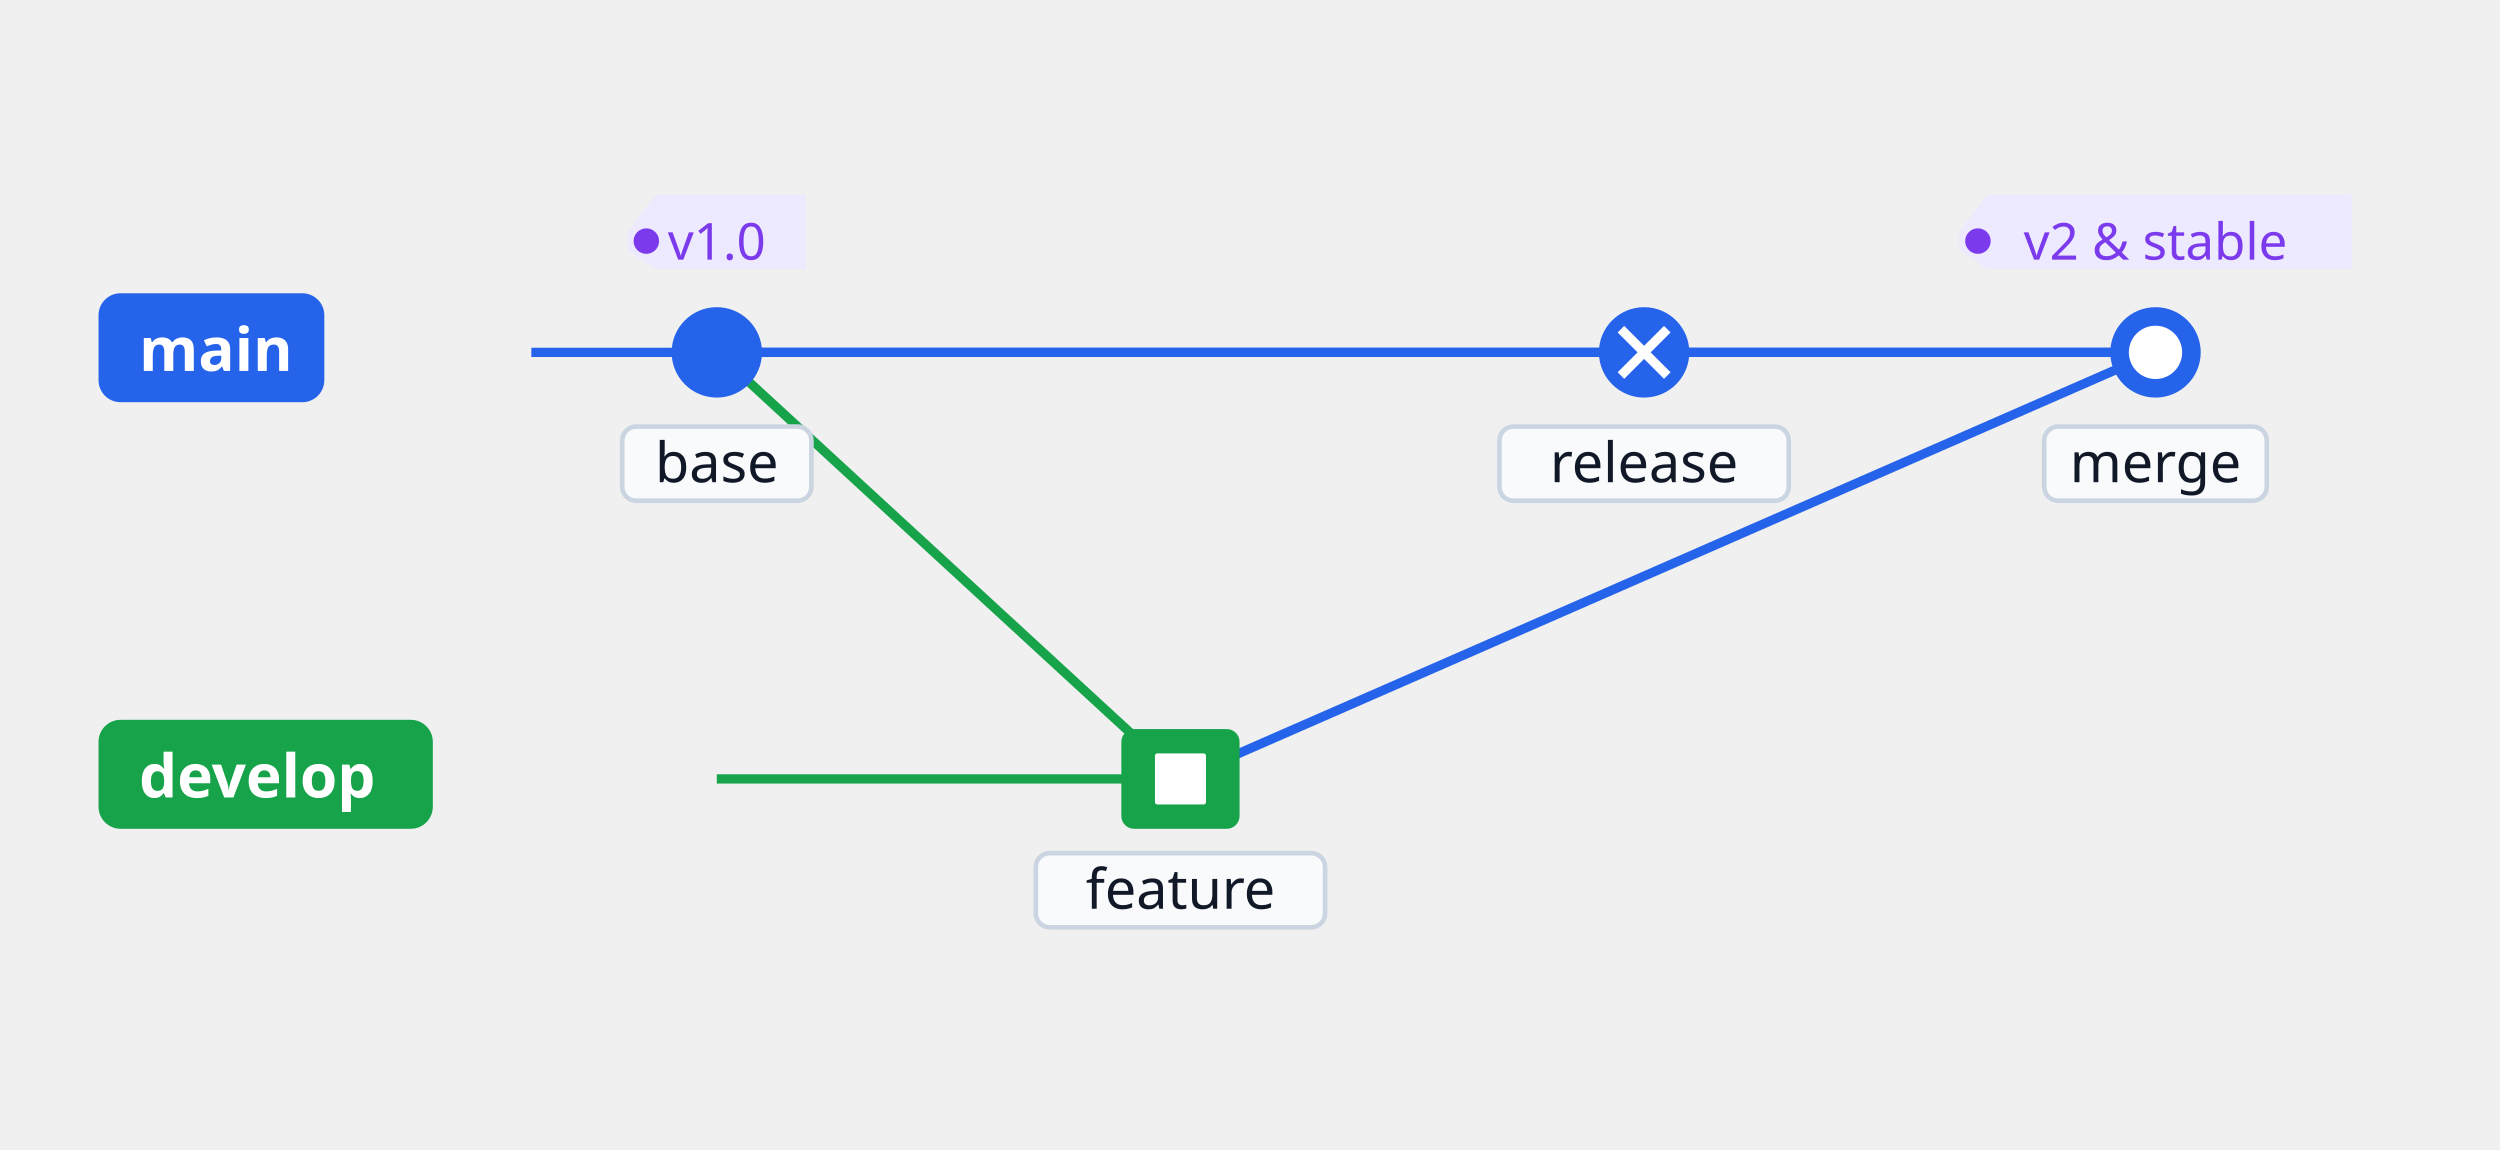
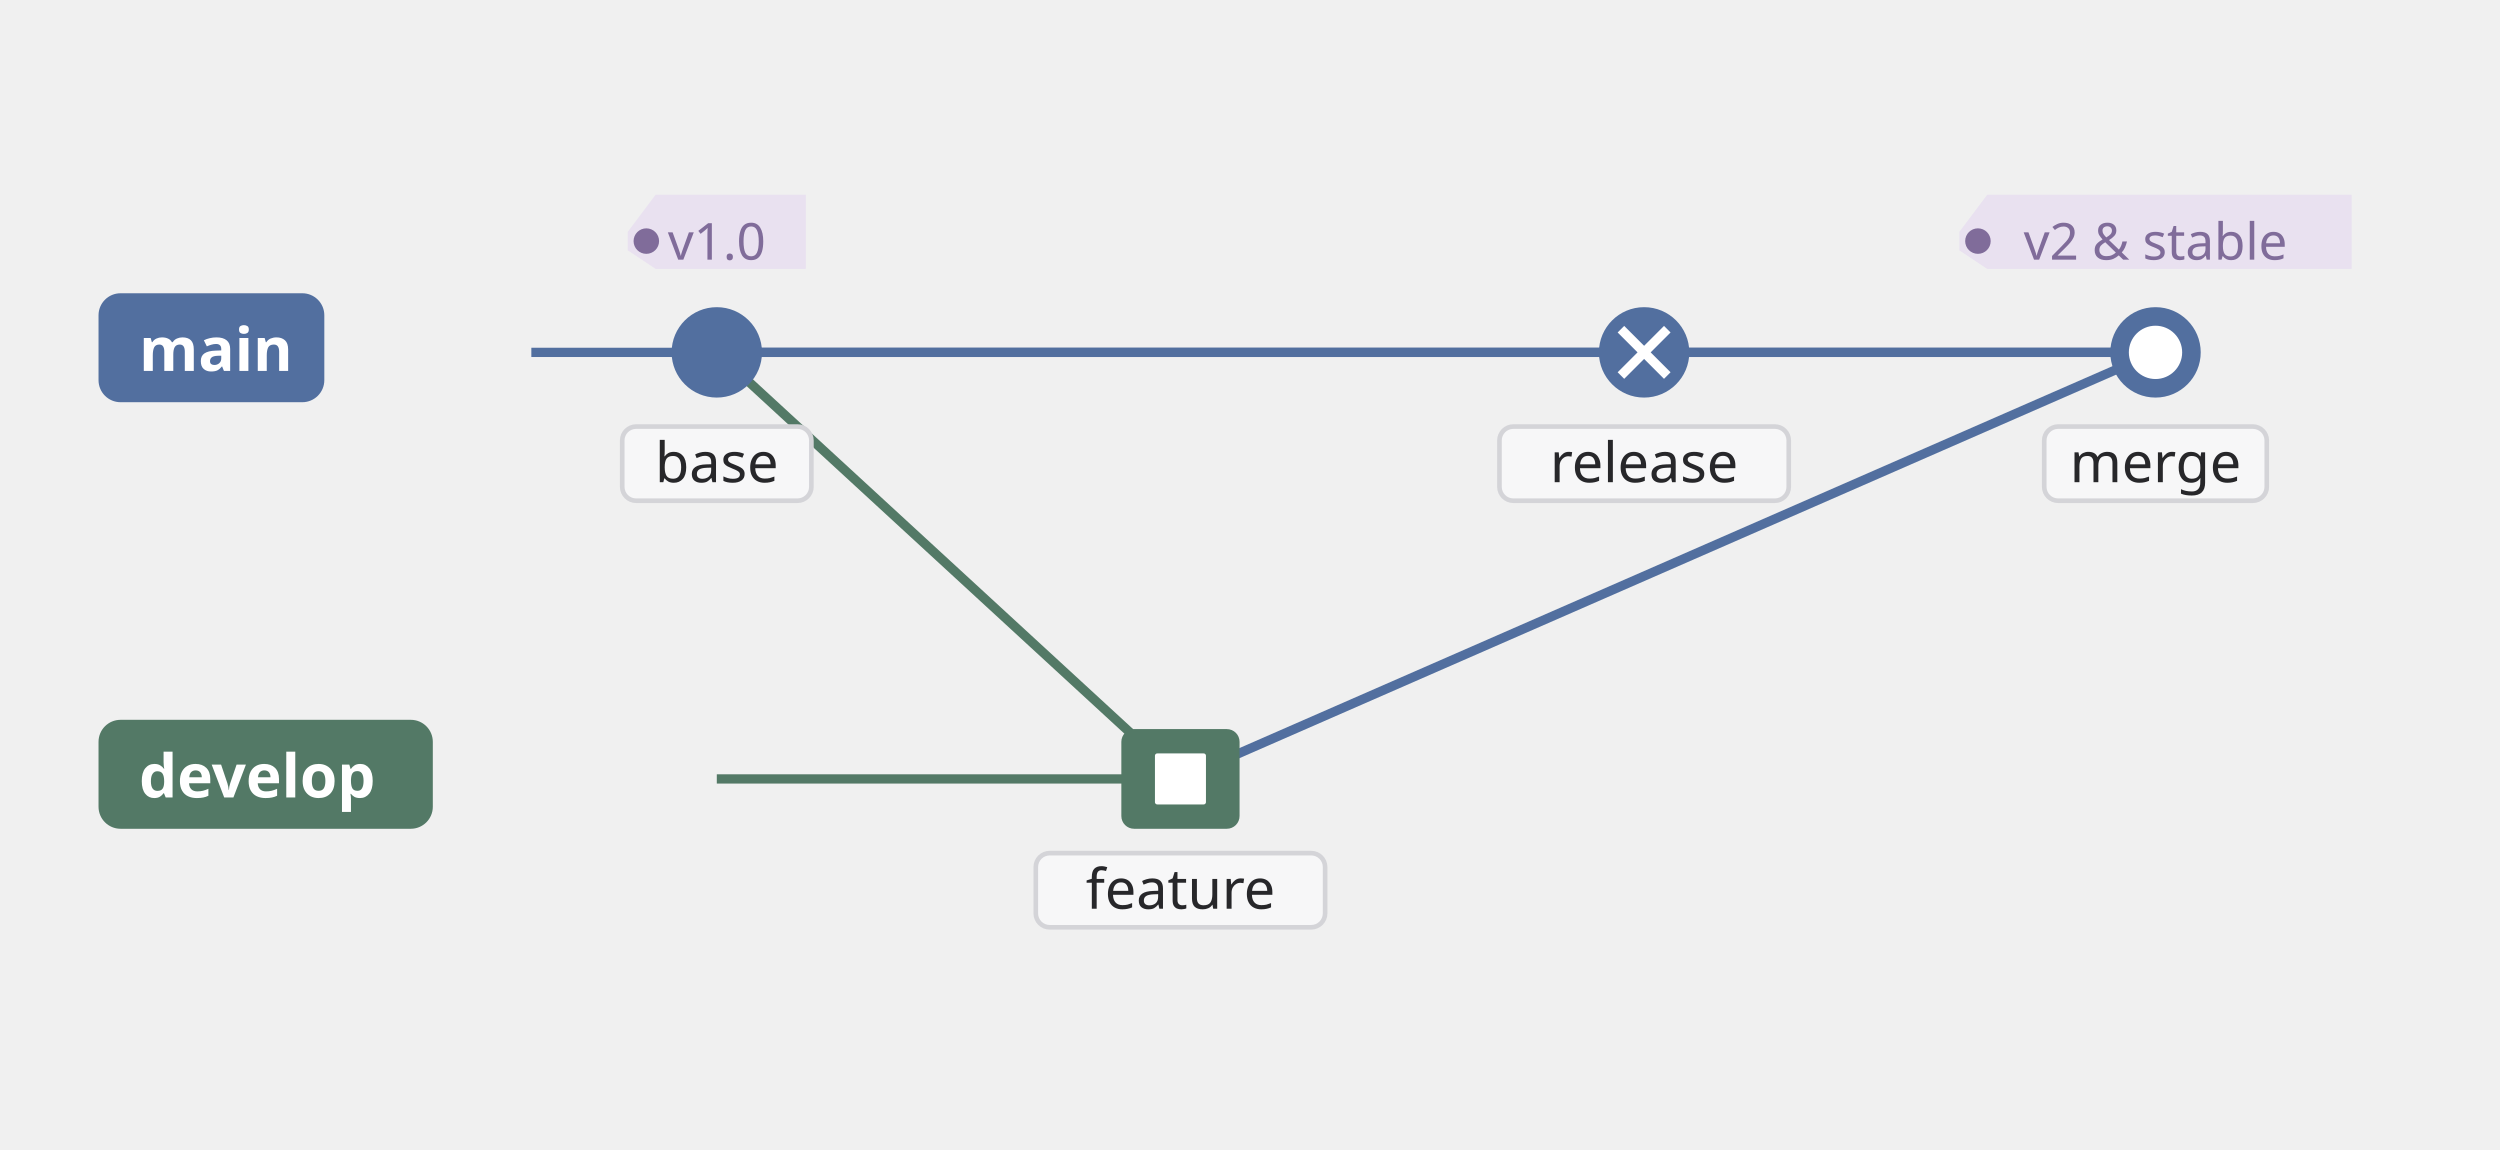
<svg xmlns="http://www.w3.org/2000/svg" width="539.2" height="248" viewBox="0 0 539.2 248" role="img">
-   <rect x="22" y="64" width="47.2" height="22" rx="4" fill="#2563eb" stroke="#2563eb" stroke-width="1.5" />
+   <rect x="22" y="64" width="47.2" height="22" rx="4" fill="#526f9f" stroke="#526f9f" stroke-width="1.5" />
  <text x="30" y="80" text-anchor="start" font-family="sans-serif" font-size="13" font-weight="600" fill="#ffffff">main</text>
-   <line x1="114.6" y1="76" x2="464.9" y2="76" stroke="#2563eb" stroke-width="2" fill="none" />
-   <rect x="22" y="156" width="70.6" height="22" rx="4" fill="#16a34a" stroke="#16a34a" stroke-width="1.5" />
+   <line x1="114.6" y1="76" x2="464.9" y2="76" stroke="#526f9f" stroke-width="2" fill="none" />
+   <rect x="22" y="156" width="70.6" height="22" rx="4" fill="#537966" stroke="#537966" stroke-width="1.5" />
  <text x="30" y="172" text-anchor="start" font-family="sans-serif" font-size="13" font-weight="600" fill="#ffffff">develop</text>
-   <line x1="154.6" y1="168" x2="254.6" y2="168" stroke="#16a34a" stroke-width="2" fill="none" />
-   <line x1="154.6" y1="76" x2="254.6" y2="168" stroke="#16a34a" stroke-width="2" fill="none" />
-   <line x1="154.6" y1="76" x2="354.6" y2="76" stroke="#2563eb" stroke-width="2" fill="none" />
-   <line x1="354.6" y1="76" x2="464.9" y2="76" stroke="#2563eb" stroke-width="2" fill="none" />
-   <line x1="254.6" y1="168" x2="464.9" y2="76" stroke="#2563eb" stroke-width="2" fill="none" />
-   <ellipse cx="154.6" cy="76" rx="9" ry="9" fill="#2563eb" fill-opacity="1" stroke="#2563eb" stroke-width="1.5" />
-   <polygon points="135.4,54 135.4,50 141.4,42 173.8,42 173.8,58 141.4,58" fill="#ede9fe" />
-   <ellipse cx="139.4" cy="52" rx="2" ry="2" fill="#7c3aed" fill-opacity="1" stroke="#7c3aed" stroke-width="1.5" />
-   <text x="154.6" y="56" text-anchor="middle" font-family="sans-serif" font-size="11" font-weight="400" fill="#7c3aed">v1.0</text>
-   <rect x="134.2" y="92" width="40.8" height="16" rx="3" fill="#f8fafc" stroke="#cbd5e1" stroke-width="1" />
-   <text x="154.6" y="104" text-anchor="middle" font-family="sans-serif" font-size="12" font-weight="400" fill="#111827">base</text>
-   <rect x="242.6" y="158" width="24" height="20" rx="2" fill="#16a34a" stroke="#16a34a" stroke-width="1.5" />
-   <rect x="248.6" y="162" width="12" height="12" rx="1" fill="#ffffff" stroke="#16a34a" stroke-width="1" />
-   <rect x="223.4" y="184" width="62.4" height="16" rx="3" fill="#f8fafc" stroke="#cbd5e1" stroke-width="1" />
-   <text x="254.6" y="196" text-anchor="middle" font-family="sans-serif" font-size="12" font-weight="400" fill="#111827">feature</text>
-   <ellipse cx="354.6" cy="76" rx="9" ry="9" fill="#2563eb" fill-opacity="1" stroke="#2563eb" stroke-width="1.5" />
+   <line x1="154.6" y1="168" x2="254.6" y2="168" stroke="#537966" stroke-width="2" fill="none" />
+   <line x1="154.6" y1="76" x2="254.6" y2="168" stroke="#537966" stroke-width="2" fill="none" />
+   <line x1="154.6" y1="76" x2="354.6" y2="76" stroke="#526f9f" stroke-width="2" fill="none" />
+   <line x1="354.6" y1="76" x2="464.9" y2="76" stroke="#526f9f" stroke-width="2" fill="none" />
+   <line x1="254.6" y1="168" x2="464.9" y2="76" stroke="#526f9f" stroke-width="2" fill="none" />
+   <ellipse cx="154.6" cy="76" rx="9" ry="9" fill="#526f9f" fill-opacity="1" stroke="#526f9f" stroke-width="1.5" />
+   <polygon points="135.4,54 135.4,50 141.4,42 173.8,42 173.8,58 141.4,58" fill="#e9e1f0" />
+   <ellipse cx="139.4" cy="52" rx="2" ry="2" fill="#806c9a" fill-opacity="1" stroke="#806c9a" stroke-width="1.5" />
+   <text x="154.6" y="56" text-anchor="middle" font-family="sans-serif" font-size="11" font-weight="400" fill="#806c9a">v1.0</text>
+   <rect x="134.2" y="92" width="40.8" height="16" rx="3" fill="#f7f7f8" stroke="#d4d4d8" stroke-width="1" />
+   <text x="154.6" y="104" text-anchor="middle" font-family="sans-serif" font-size="12" font-weight="400" fill="#27272a">base</text>
+   <rect x="242.6" y="158" width="24" height="20" rx="2" fill="#537966" stroke="#537966" stroke-width="1.5" />
+   <rect x="248.6" y="162" width="12" height="12" rx="1" fill="#ffffff" stroke="#537966" stroke-width="1" />
+   <rect x="223.4" y="184" width="62.4" height="16" rx="3" fill="#f7f7f8" stroke="#d4d4d8" stroke-width="1" />
+   <text x="254.6" y="196" text-anchor="middle" font-family="sans-serif" font-size="12" font-weight="400" fill="#27272a">feature</text>
+   <ellipse cx="354.6" cy="76" rx="9" ry="9" fill="#526f9f" fill-opacity="1" stroke="#526f9f" stroke-width="1.5" />
  <line x1="349.6" y1="71" x2="359.6" y2="81" stroke="#ffffff" stroke-width="2" fill="none" />
  <line x1="359.6" y1="71" x2="349.6" y2="81" stroke="#ffffff" stroke-width="2" fill="none" />
-   <rect x="323.4" y="92" width="62.4" height="16" rx="3" fill="#f8fafc" stroke="#cbd5e1" stroke-width="1" />
-   <text x="354.6" y="104" text-anchor="middle" font-family="sans-serif" font-size="12" font-weight="400" fill="#111827">release</text>
-   <ellipse cx="464.9" cy="76" rx="9" ry="9" fill="#2563eb" fill-opacity="1" stroke="#2563eb" stroke-width="1.5" />
+   <rect x="323.4" y="92" width="62.4" height="16" rx="3" fill="#f7f7f8" stroke="#d4d4d8" stroke-width="1" />
+   <text x="354.6" y="104" text-anchor="middle" font-family="sans-serif" font-size="12" font-weight="400" fill="#27272a">release</text>
+   <ellipse cx="464.9" cy="76" rx="9" ry="9" fill="#526f9f" fill-opacity="1" stroke="#526f9f" stroke-width="1.5" />
  <ellipse cx="464.9" cy="76" rx="5" ry="5" fill="#ffffff" fill-opacity="1" stroke="#ffffff" stroke-width="1.5" />
-   <polygon points="422.6,54 422.6,50 428.6,42 507.2,42 507.2,58 428.6,58" fill="#ede9fe" />
-   <ellipse cx="426.6" cy="52" rx="2" ry="2" fill="#7c3aed" fill-opacity="1" stroke="#7c3aed" stroke-width="1.5" />
-   <text x="464.9" y="56" text-anchor="middle" font-family="sans-serif" font-size="11" font-weight="400" fill="#7c3aed">v2 &amp; stable</text>
-   <rect x="440.9" y="92" width="48" height="16" rx="3" fill="#f8fafc" stroke="#cbd5e1" stroke-width="1" />
-   <text x="464.9" y="104" text-anchor="middle" font-family="sans-serif" font-size="12" font-weight="400" fill="#111827">merge</text>
+   <polygon points="422.6,54 422.6,50 428.6,42 507.2,42 507.2,58 428.6,58" fill="#e9e1f0" />
+   <ellipse cx="426.6" cy="52" rx="2" ry="2" fill="#806c9a" fill-opacity="1" stroke="#806c9a" stroke-width="1.5" />
+   <text x="464.9" y="56" text-anchor="middle" font-family="sans-serif" font-size="11" font-weight="400" fill="#806c9a">v2 &amp; stable</text>
+   <rect x="440.9" y="92" width="48" height="16" rx="3" fill="#f7f7f8" stroke="#d4d4d8" stroke-width="1" />
+   <text x="464.9" y="104" text-anchor="middle" font-family="sans-serif" font-size="12" font-weight="400" fill="#27272a">merge</text>
</svg>
